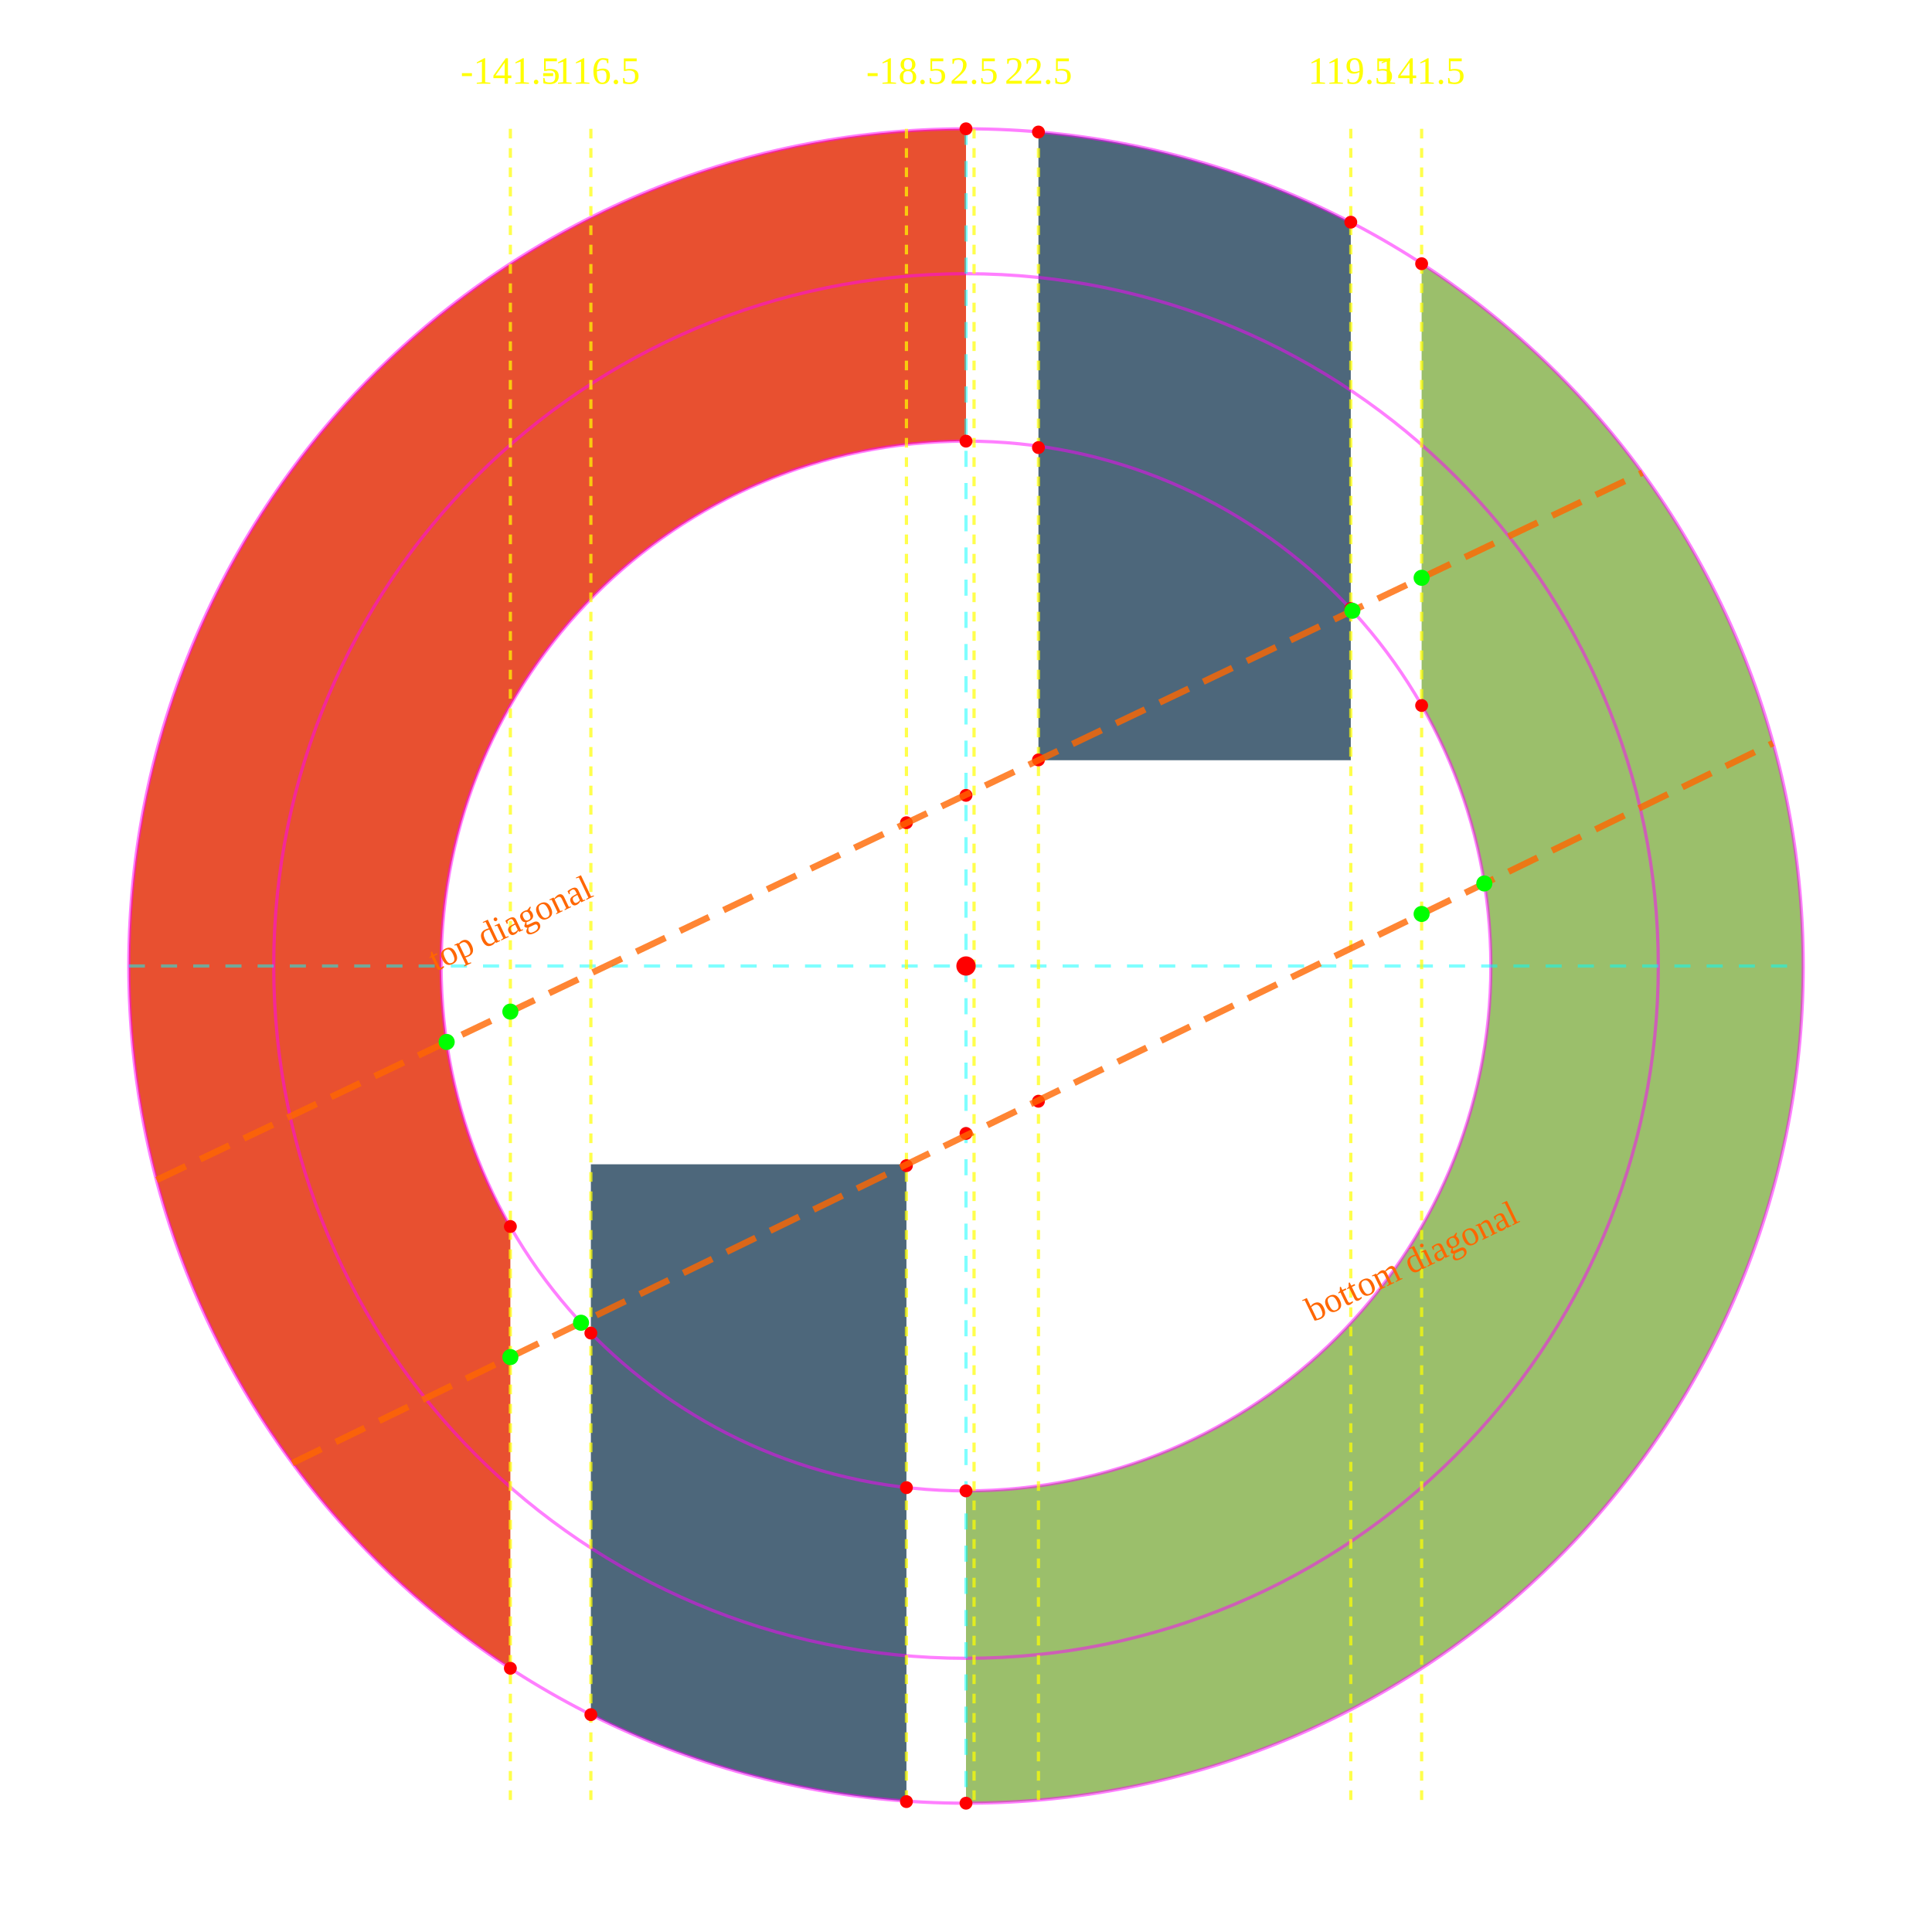
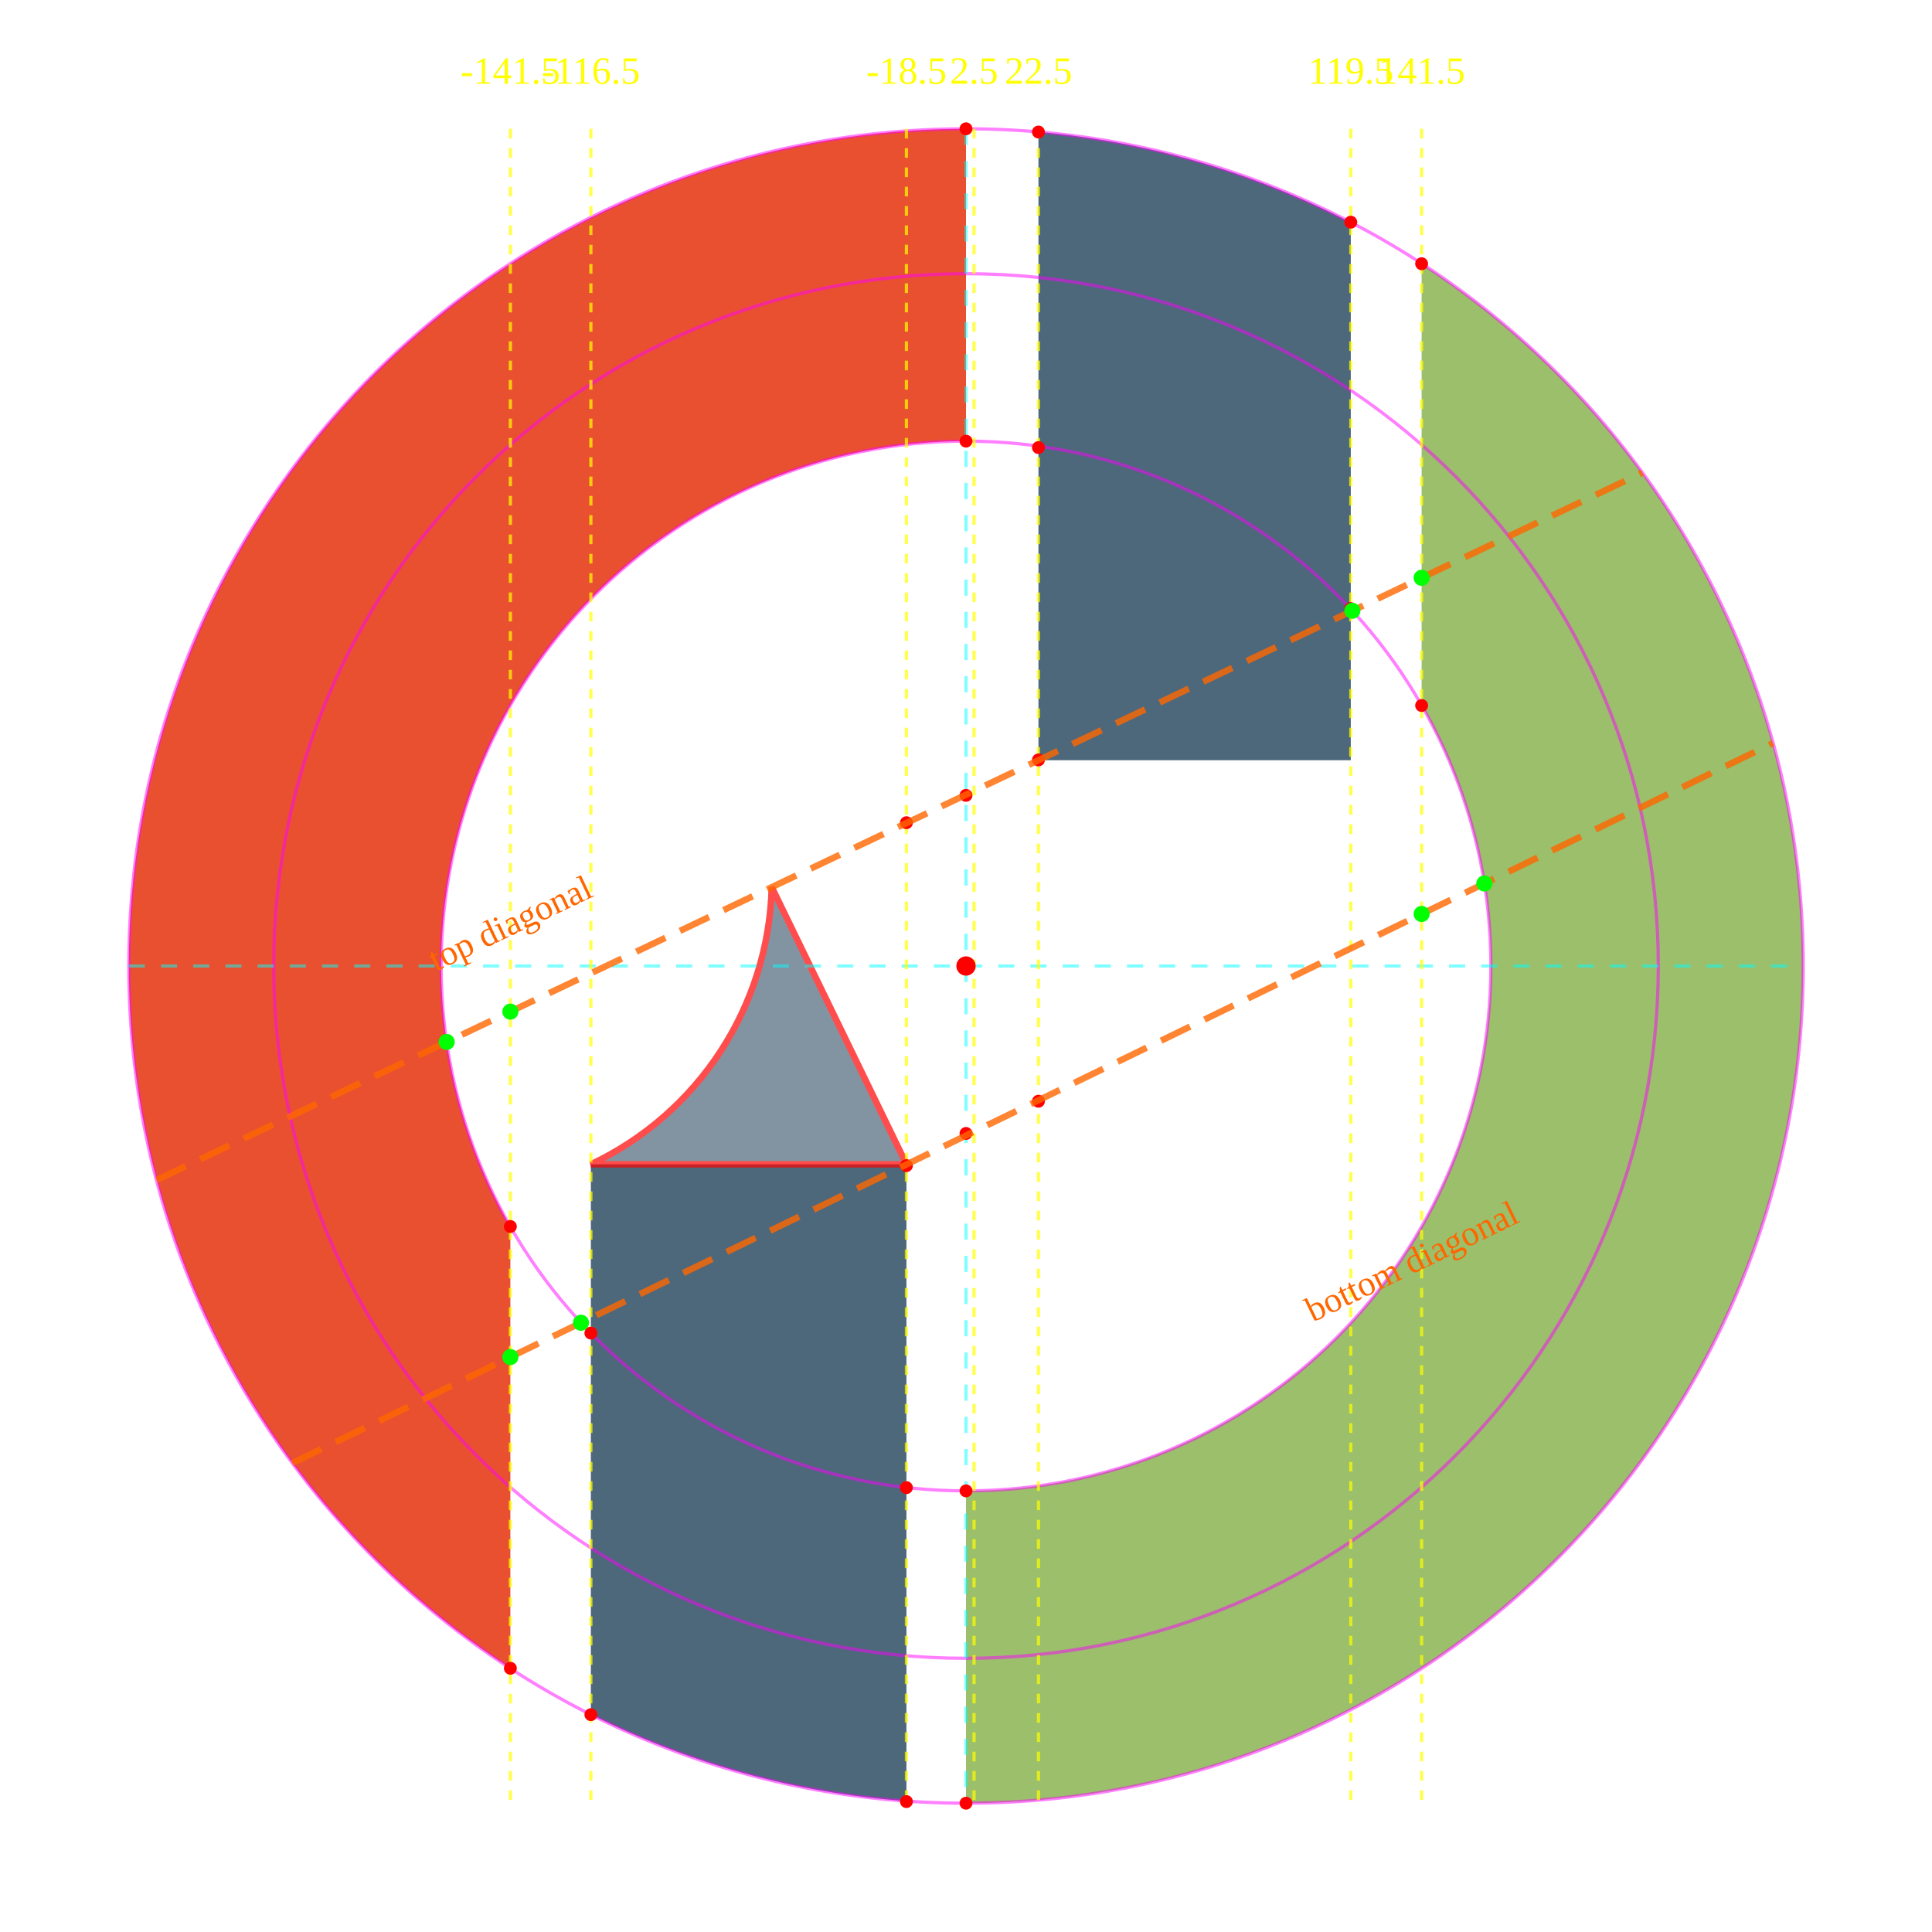
<svg xmlns="http://www.w3.org/2000/svg" viewBox="-300 -300 600 600">
  <defs>
    <style>
      .orange { fill: #E85030; }
      .green { fill: #9BBF6B; }
      .blue { fill: #4D677B; }
      .guide { stroke: #FF00FF; stroke-width: 1; fill: none; opacity: 0.5; }
      .guide-line { stroke: #00FFFF; stroke-width: 1; stroke-dasharray: 5,5; opacity: 0.5; }
      .guide-vertical { stroke: #FFFF00; stroke-width: 1; stroke-dasharray: 3,3; opacity: 0.7; }
      .guide-diagonal { stroke: #FF6600; stroke-width: 2; stroke-dasharray: 10,5; opacity: 0.8; }
      .guide-point { fill: #FF0000; }
      .diagonal-guide-point { fill: #FF0000; }
      .intersection-point { fill: #00FF00; }
      .reference-image { opacity: 0.3; }
+       .pie-preview { fill: #4D677B; opacity: 0.7; stroke: #FF0000; stroke-width: 2; }
    </style>
  </defs>
  <path class="orange" d="     M 0 -260     L 0 -163     A 163 163 0 0 0 -141.5 80.9     L -141.5 218.1     A 260 260 0 0 1 0 -260     Z   " />
  <path class="green" d="     M 0 260     L 0 163     A 163 163 0 0 0 141.5 -80.9     L 141.5 -218.1     A 260 260 0 0 1 0 260     Z   " />
  <path class="blue" d="     M 22.5 -259.02     A 260 260 0 0 1 119.5 -230.91     L 119.5 -63.91     L 22.5 -63.91     Z   " />
  <path class="blue" d="     M -116.5 61.59     L -18.5 61.59     L -18.5 259.34     A 260 260 0 0 1 -116.5 232.44     Z   " />
+   <path class="pie-preview" d="     M -18.5 61.59     L -116.5 61.59     A 98 98 0 0 0 -60.33 -24.48     Z   " />
  <g id="guides">
    <circle class="guide" cx="0" cy="0" r="260" />
    <circle class="guide" cx="0" cy="0" r="163" />
    <circle class="guide" cx="0" cy="0" r="215" />
    <line class="guide-line" x1="-260" y1="0" x2="260" y2="0" />
    <line class="guide-line" x1="0" y1="-260" x2="0" y2="260" />
    <line class="guide-vertical" x1="-141.5" y1="-260" x2="-141.5" y2="260" />
    <text x="-141.5" y="-274" fill="#FFFF00" font-size="12" text-anchor="middle">-141.5</text>
    <line class="guide-vertical" x1="-116.5" y1="-260" x2="-116.5" y2="260" />
    <text x="-116.5" y="-274" fill="#FFFF00" font-size="12" text-anchor="middle">-116.5</text>
    <line class="guide-vertical" x1="-18.5" y1="-260" x2="-18.5" y2="260" />
    <text x="-18.5" y="-274" fill="#FFFF00" font-size="12" text-anchor="middle">-18.5</text>
    <line class="guide-vertical" x1="2.5" y1="-260" x2="2.5" y2="260" />
    <text x="2.5" y="-274" fill="#FFFF00" font-size="12" text-anchor="middle">2.5</text>
    <line class="guide-vertical" x1="22.5" y1="-260" x2="22.5" y2="260" />
    <text x="22.5" y="-274" fill="#FFFF00" font-size="12" text-anchor="middle">22.5</text>
    <line class="guide-vertical" x1="119.5" y1="-260" x2="119.5" y2="260" />
    <text x="119.5" y="-274" fill="#FFFF00" font-size="12" text-anchor="middle">119.5</text>
    <line class="guide-vertical" x1="141.5" y1="-260" x2="141.5" y2="260" />
    <text x="141.5" y="-274" fill="#FFFF00" font-size="12" text-anchor="middle">141.5</text>
    <circle class="guide-point" cx="0" cy="-260" r="2" />
    <circle class="guide-point" cx="0" cy="-163" r="2" />
    <circle class="guide-point" cx="0" cy="163" r="2" />
    <circle class="guide-point" cx="0" cy="260" r="2" />
    <circle class="guide-point" cx="0" cy="0" r="3" />
    <circle class="guide-point" cx="-141.5" cy="80.9" r="2" />
    <circle class="guide-point" cx="-141.5" cy="218.1" r="2" />
    <circle class="guide-point" cx="141.5" cy="-80.9" r="2" />
    <circle class="guide-point" cx="141.5" cy="-218.1" r="2" />
    <circle class="guide-point" cx="22.5" cy="-259" r="2" />
    <circle class="guide-point" cx="119.5" cy="-231" r="2" />
    <circle class="guide-point" cx="22.5" cy="-161" r="2" />
    <circle class="guide-point" cx="119.5" cy="-111" r="2" />
    <circle class="guide-point" cx="-18.5" cy="259.5" r="2" />
    <circle class="guide-point" cx="-116.5" cy="232.5" r="2" />
    <circle class="guide-point" cx="-18.5" cy="162" r="2" />
    <circle class="guide-point" cx="-116.5" cy="114" r="2" />
    <circle class="diagonal-guide-point" cx="-18.5" cy="-44.5" r="2" />
    <circle class="diagonal-guide-point" cx="0" cy="-53" r="2" />
    <circle class="diagonal-guide-point" cx="22.5" cy="-64" r="2" />
    <circle class="diagonal-guide-point" cx="-18.5" cy="62" r="2" />
    <circle class="diagonal-guide-point" cx="0" cy="52" r="2" />
    <circle class="diagonal-guide-point" cx="22.5" cy="42" r="2" />
    <line class="guide-diagonal" x1="-251.36" y1="66.47" x2="210.07" y2="-153.21" />
    <text x="-140" y="-10" fill="#FF6600" font-size="11" text-anchor="middle" transform="rotate(-25.5 -140 -10)">top diagonal</text>
    <line class="guide-diagonal" x1="-209.21" y1="154.38" x2="250.62" y2="-69.22" />
    <text x="140" y="95" fill="#FF6600" font-size="11" text-anchor="middle" transform="rotate(-25.9 140 95)">bottom diagonal</text>
    <circle class="intersection-point" cx="-161.28" cy="23.59" r="2.5" />
    <circle class="intersection-point" cx="119.99" cy="-110.32" r="2.5" />
    <circle class="intersection-point" cx="-119.56" cy="110.79" r="2.5" />
    <circle class="intersection-point" cx="160.97" cy="-25.63" r="2.5" />
    <circle class="intersection-point" cx="-141.5" cy="14.17" r="2.5" />
    <circle class="intersection-point" cx="-141.5" cy="121.45" r="2.5" />
    <circle class="intersection-point" cx="141.5" cy="-120.56" r="2.5" />
    <circle class="intersection-point" cx="141.5" cy="-16.16" r="2.5" />
  </g>
</svg>
